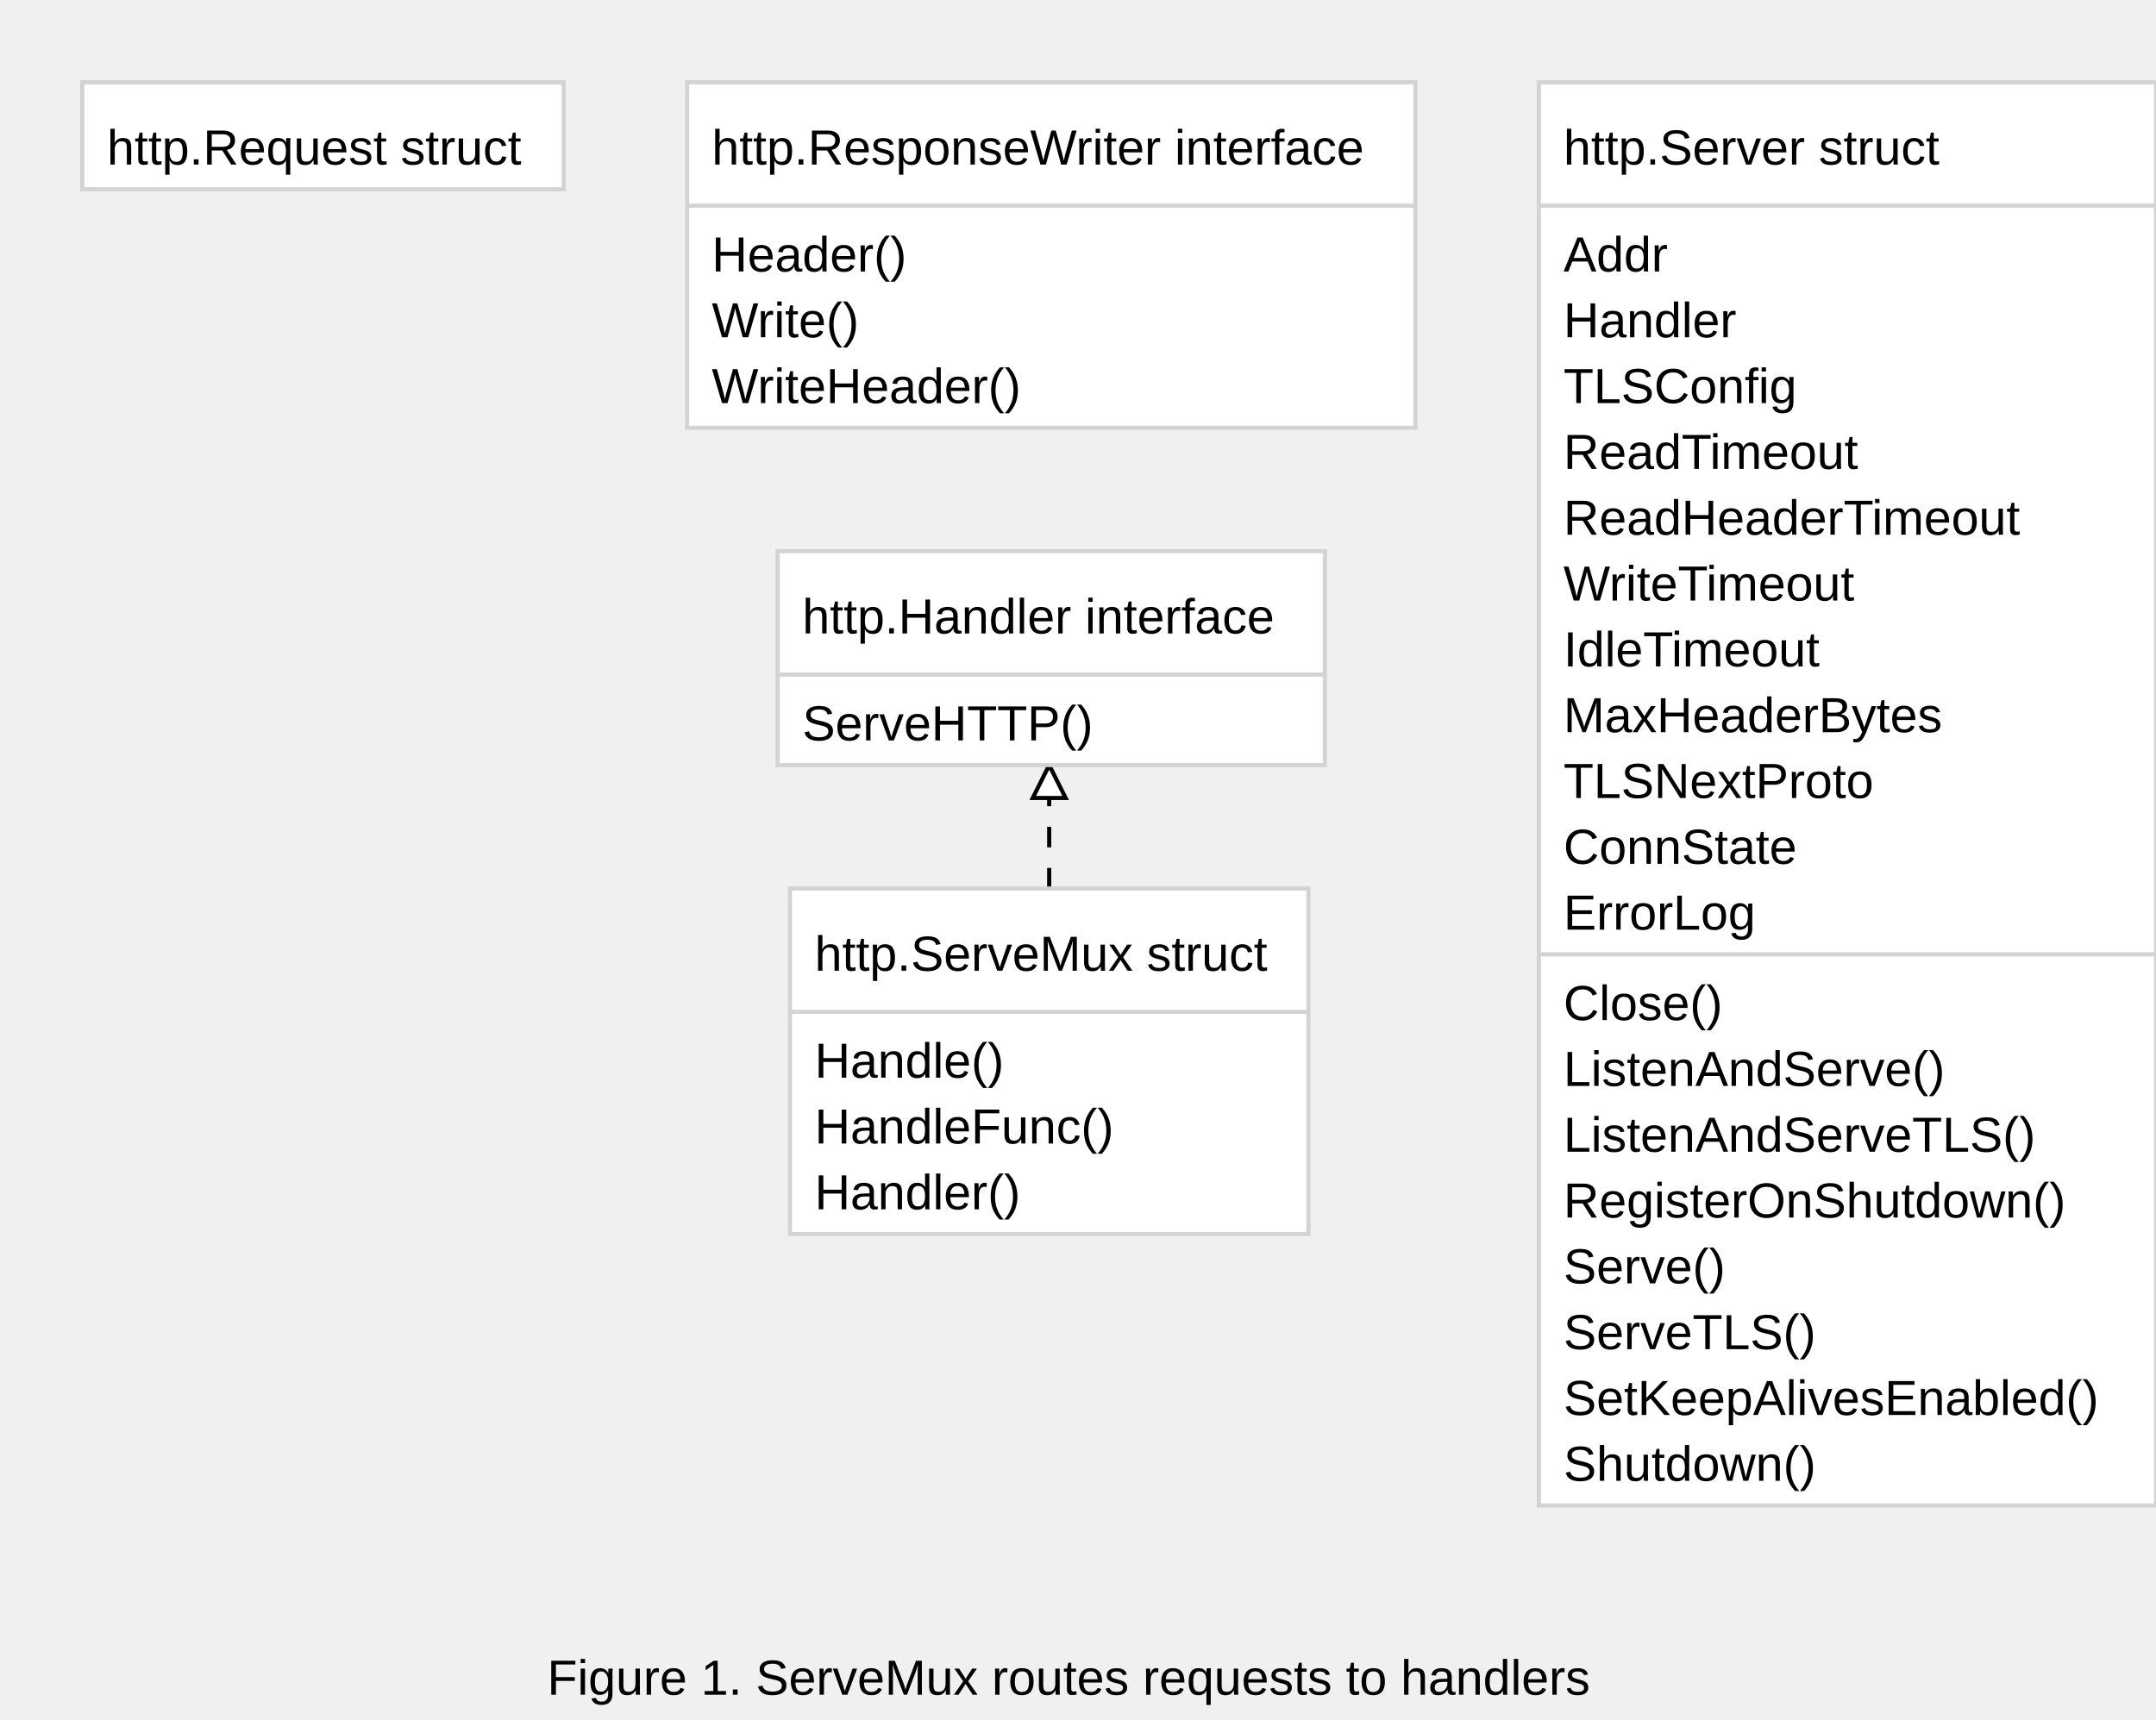
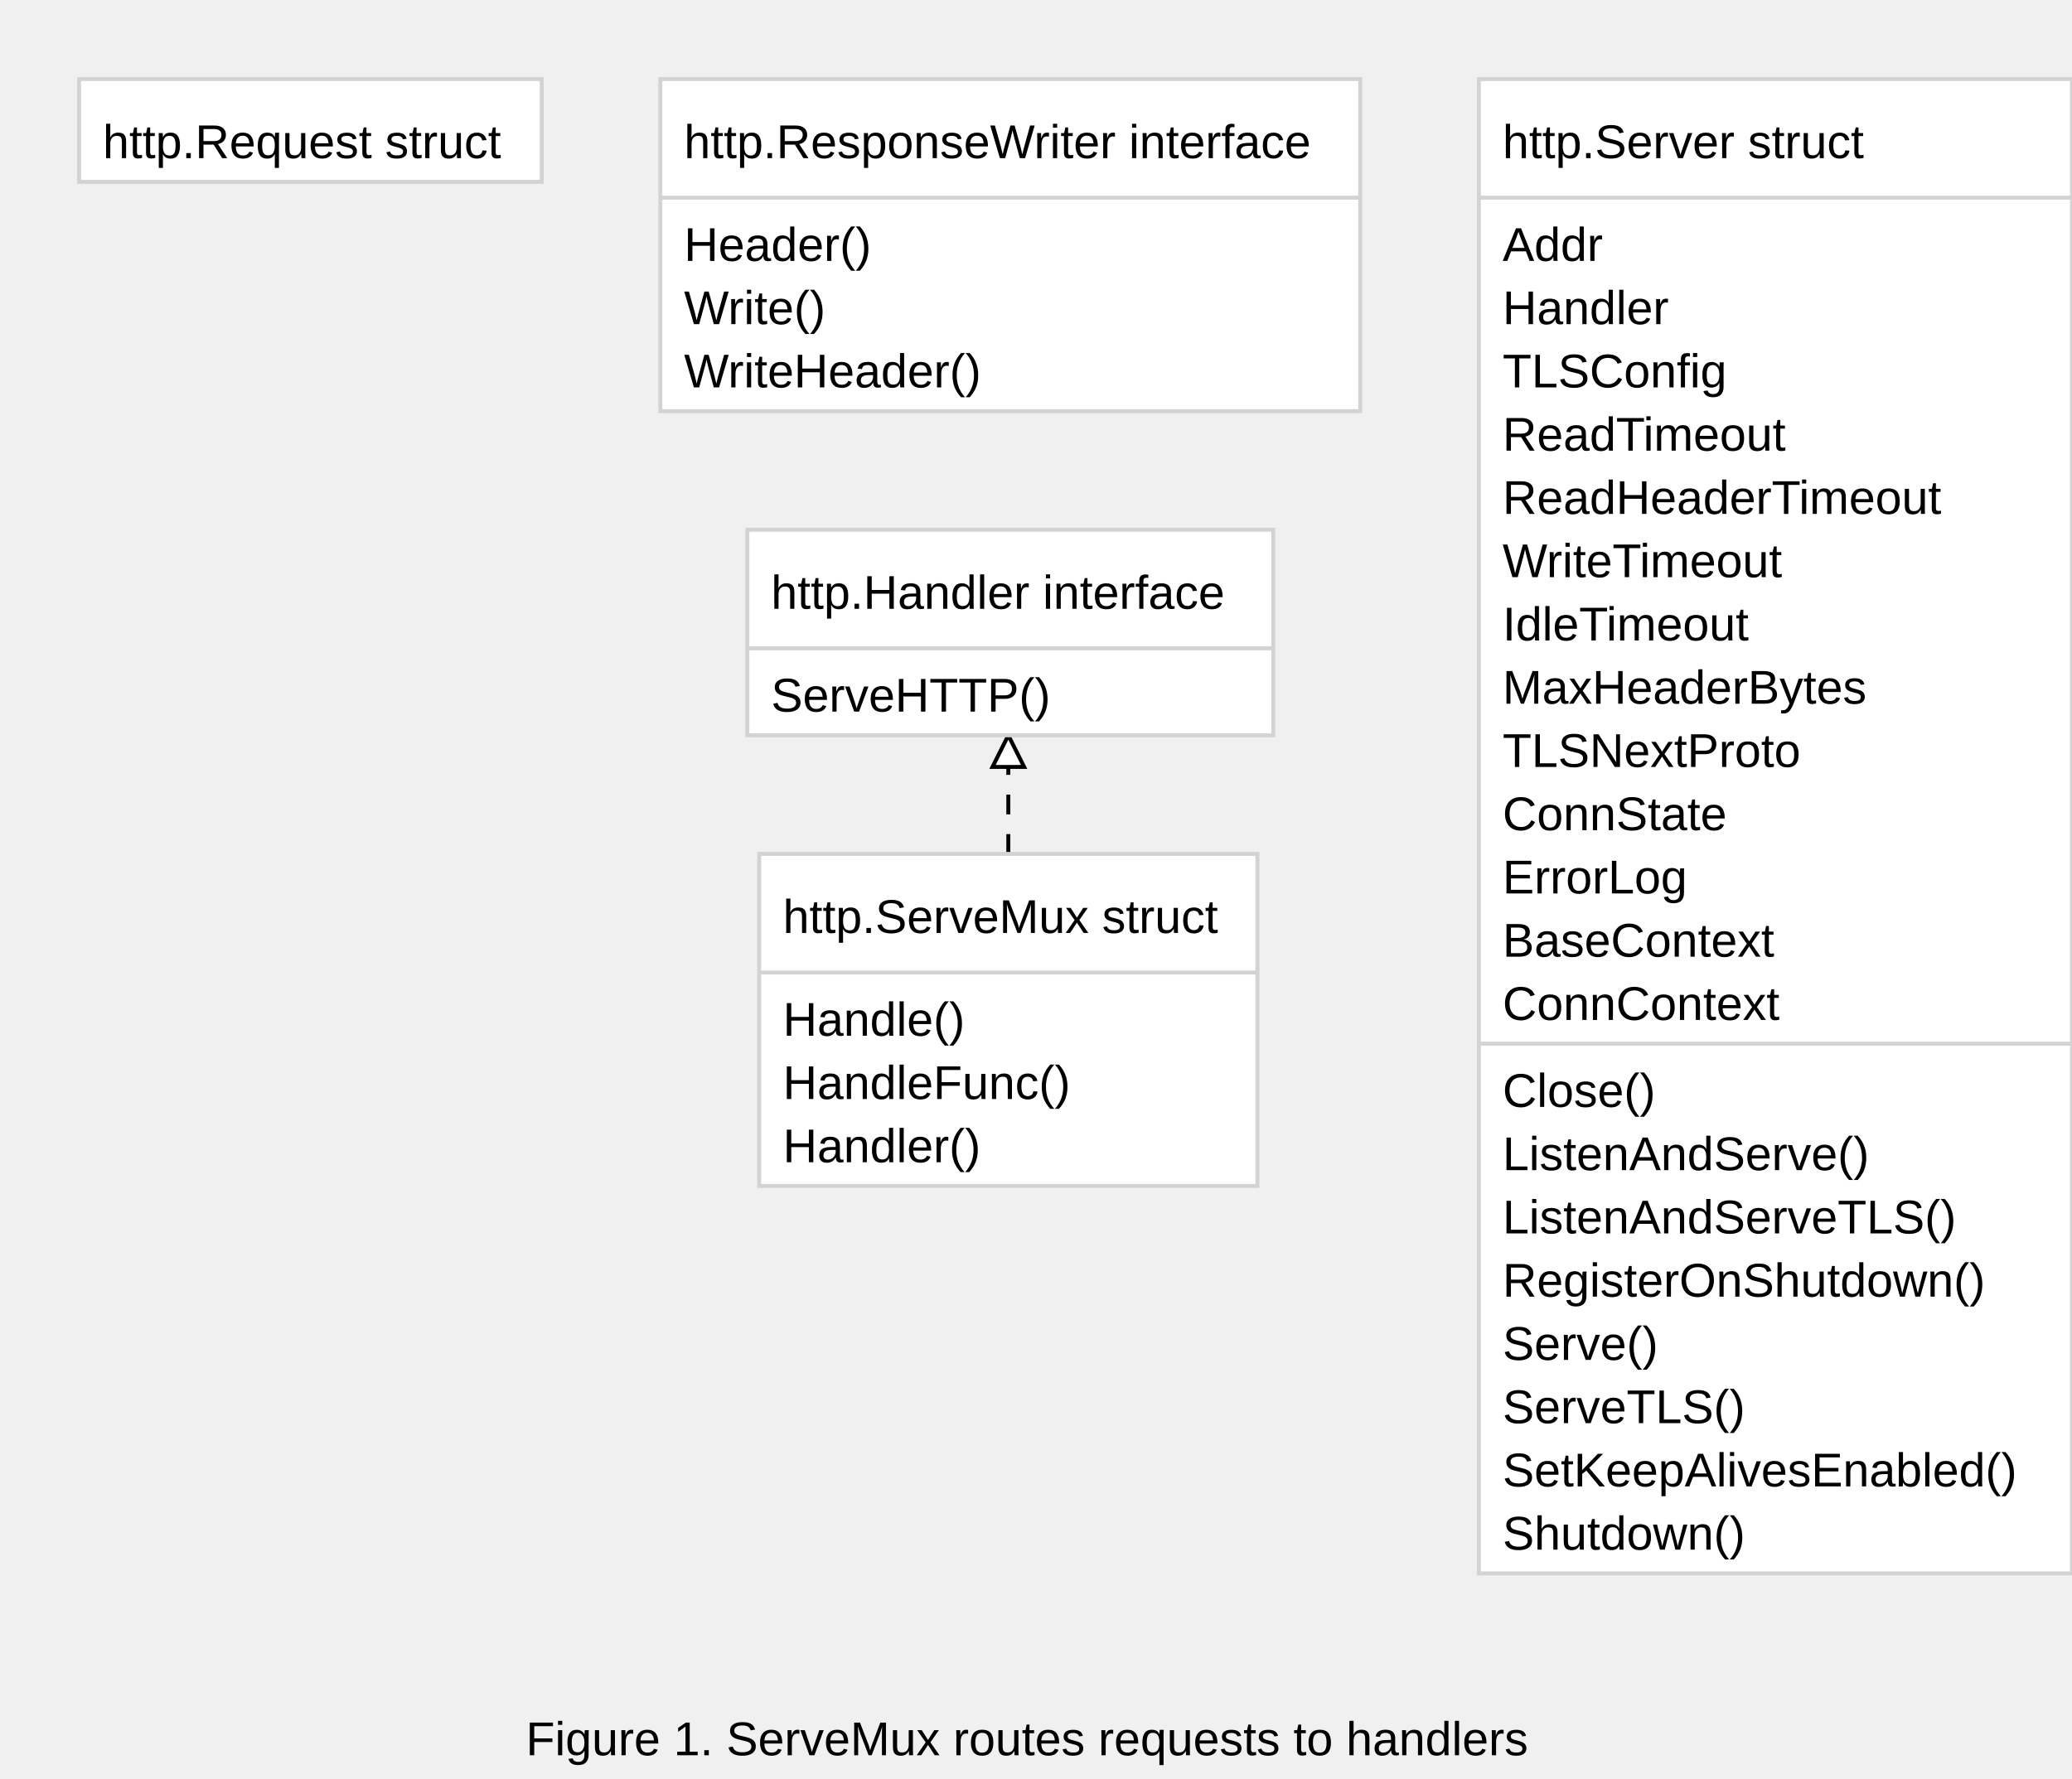
- <svg xmlns="http://www.w3.org/2000/svg" width="524" height="418" font-family="Arial, Helvetica, sans-serif">
+ <svg xmlns="http://www.w3.org/2000/svg" width="524" height="450" font-family="Arial, Helvetica, sans-serif">
  <path stroke="black" stroke-dasharray="5,5,5" d="M255,216 L255,186" />
  <g transform="rotate(-90 255 186)">
    <path stroke="black" fill="#ffffff" d="M255,186 l-8,-4 l 0,8 Z" />
  </g>
  <rect stroke="#d3d3d3" fill="#ffffff" x="20" y="20" width="117" height="26" />
  <text font-family="Arial,Helvetica,sans-serif" font-size="12px" x="26" y="40">http.Request struct</text>
  <rect stroke="#d3d3d3" fill="#ffffff" x="167" y="20" width="177" height="84" />
  <line stroke="#d3d3d3" x1="167" y1="50" x2="344" y2="50" />
  <text font-family="Arial,Helvetica,sans-serif" font-size="12px" x="173" y="66">Header()</text>
  <text font-family="Arial,Helvetica,sans-serif" font-size="12px" x="173" y="82">Write()</text>
  <text font-family="Arial,Helvetica,sans-serif" font-size="12px" x="173" y="98">WriteHeader()</text>
  <text font-family="Arial,Helvetica,sans-serif" font-size="12px" x="173" y="40">http.ResponseWriter interface</text>
  <rect stroke="#d3d3d3" fill="#ffffff" x="189" y="134" width="133" height="52" />
  <line stroke="#d3d3d3" x1="189" y1="164" x2="322" y2="164" />
  <text font-family="Arial,Helvetica,sans-serif" font-size="12px" x="195" y="180">ServeHTTP()</text>
  <text font-family="Arial,Helvetica,sans-serif" font-size="12px" x="195" y="154">http.Handler interface</text>
  <rect stroke="#d3d3d3" fill="#ffffff" x="192" y="216" width="126" height="84" />
  <line stroke="#d3d3d3" x1="192" y1="246" x2="318" y2="246" />
  <text font-family="Arial,Helvetica,sans-serif" font-size="12px" x="198" y="262">Handle()</text>
  <text font-family="Arial,Helvetica,sans-serif" font-size="12px" x="198" y="278">HandleFunc()</text>
  <text font-family="Arial,Helvetica,sans-serif" font-size="12px" x="198" y="294">Handler()</text>
  <text font-family="Arial,Helvetica,sans-serif" font-size="12px" x="198" y="236">http.ServeMux struct</text>
-   <rect stroke="#d3d3d3" fill="#ffffff" x="374" y="20" width="150" height="346" />
+   <rect stroke="#d3d3d3" fill="#ffffff" x="374" y="20" width="150" height="378" />
  <line stroke="#d3d3d3" x1="374" y1="50" x2="524" y2="50" />
  <text font-family="Arial,Helvetica,sans-serif" font-size="12px" x="380" y="66">Addr</text>
  <text font-family="Arial,Helvetica,sans-serif" font-size="12px" x="380" y="82">Handler</text>
  <text font-family="Arial,Helvetica,sans-serif" font-size="12px" x="380" y="98">TLSConfig</text>
  <text font-family="Arial,Helvetica,sans-serif" font-size="12px" x="380" y="114">ReadTimeout</text>
  <text font-family="Arial,Helvetica,sans-serif" font-size="12px" x="380" y="130">ReadHeaderTimeout</text>
  <text font-family="Arial,Helvetica,sans-serif" font-size="12px" x="380" y="146">WriteTimeout</text>
  <text font-family="Arial,Helvetica,sans-serif" font-size="12px" x="380" y="162">IdleTimeout</text>
  <text font-family="Arial,Helvetica,sans-serif" font-size="12px" x="380" y="178">MaxHeaderBytes</text>
  <text font-family="Arial,Helvetica,sans-serif" font-size="12px" x="380" y="194">TLSNextProto</text>
  <text font-family="Arial,Helvetica,sans-serif" font-size="12px" x="380" y="210">ConnState</text>
  <text font-family="Arial,Helvetica,sans-serif" font-size="12px" x="380" y="226">ErrorLog</text>
-   <line stroke="#d3d3d3" x1="374" y1="232" x2="524" y2="232" />
-   <text font-family="Arial,Helvetica,sans-serif" font-size="12px" x="380" y="248">Close()</text>
-   <text font-family="Arial,Helvetica,sans-serif" font-size="12px" x="380" y="264">ListenAndServe()</text>
-   <text font-family="Arial,Helvetica,sans-serif" font-size="12px" x="380" y="280">ListenAndServeTLS()</text>
-   <text font-family="Arial,Helvetica,sans-serif" font-size="12px" x="380" y="296">RegisterOnShutdown()</text>
-   <text font-family="Arial,Helvetica,sans-serif" font-size="12px" x="380" y="312">Serve()</text>
-   <text font-family="Arial,Helvetica,sans-serif" font-size="12px" x="380" y="328">ServeTLS()</text>
-   <text font-family="Arial,Helvetica,sans-serif" font-size="12px" x="380" y="344">SetKeepAlivesEnabled()</text>
-   <text font-family="Arial,Helvetica,sans-serif" font-size="12px" x="380" y="360">Shutdown()</text>
+   <text font-family="Arial,Helvetica,sans-serif" font-size="12px" x="380" y="242">BaseContext</text>
+   <text font-family="Arial,Helvetica,sans-serif" font-size="12px" x="380" y="258">ConnContext</text>
+   <line stroke="#d3d3d3" x1="374" y1="264" x2="524" y2="264" />
+   <text font-family="Arial,Helvetica,sans-serif" font-size="12px" x="380" y="280">Close()</text>
+   <text font-family="Arial,Helvetica,sans-serif" font-size="12px" x="380" y="296">ListenAndServe()</text>
+   <text font-family="Arial,Helvetica,sans-serif" font-size="12px" x="380" y="312">ListenAndServeTLS()</text>
+   <text font-family="Arial,Helvetica,sans-serif" font-size="12px" x="380" y="328">RegisterOnShutdown()</text>
+   <text font-family="Arial,Helvetica,sans-serif" font-size="12px" x="380" y="344">Serve()</text>
+   <text font-family="Arial,Helvetica,sans-serif" font-size="12px" x="380" y="360">ServeTLS()</text>
+   <text font-family="Arial,Helvetica,sans-serif" font-size="12px" x="380" y="376">SetKeepAlivesEnabled()</text>
+   <text font-family="Arial,Helvetica,sans-serif" font-size="12px" x="380" y="392">Shutdown()</text>
  <text font-family="Arial,Helvetica,sans-serif" font-size="12px" x="380" y="40">http.Server struct</text>
-   <text font-family="Arial,Helvetica,sans-serif" font-size="12px" x="133" y="412">Figure 1. ServeMux routes requests to handlers</text>
+   <text font-family="Arial,Helvetica,sans-serif" font-size="12px" x="133" y="444">Figure 1. ServeMux routes requests to handlers</text>
</svg>
